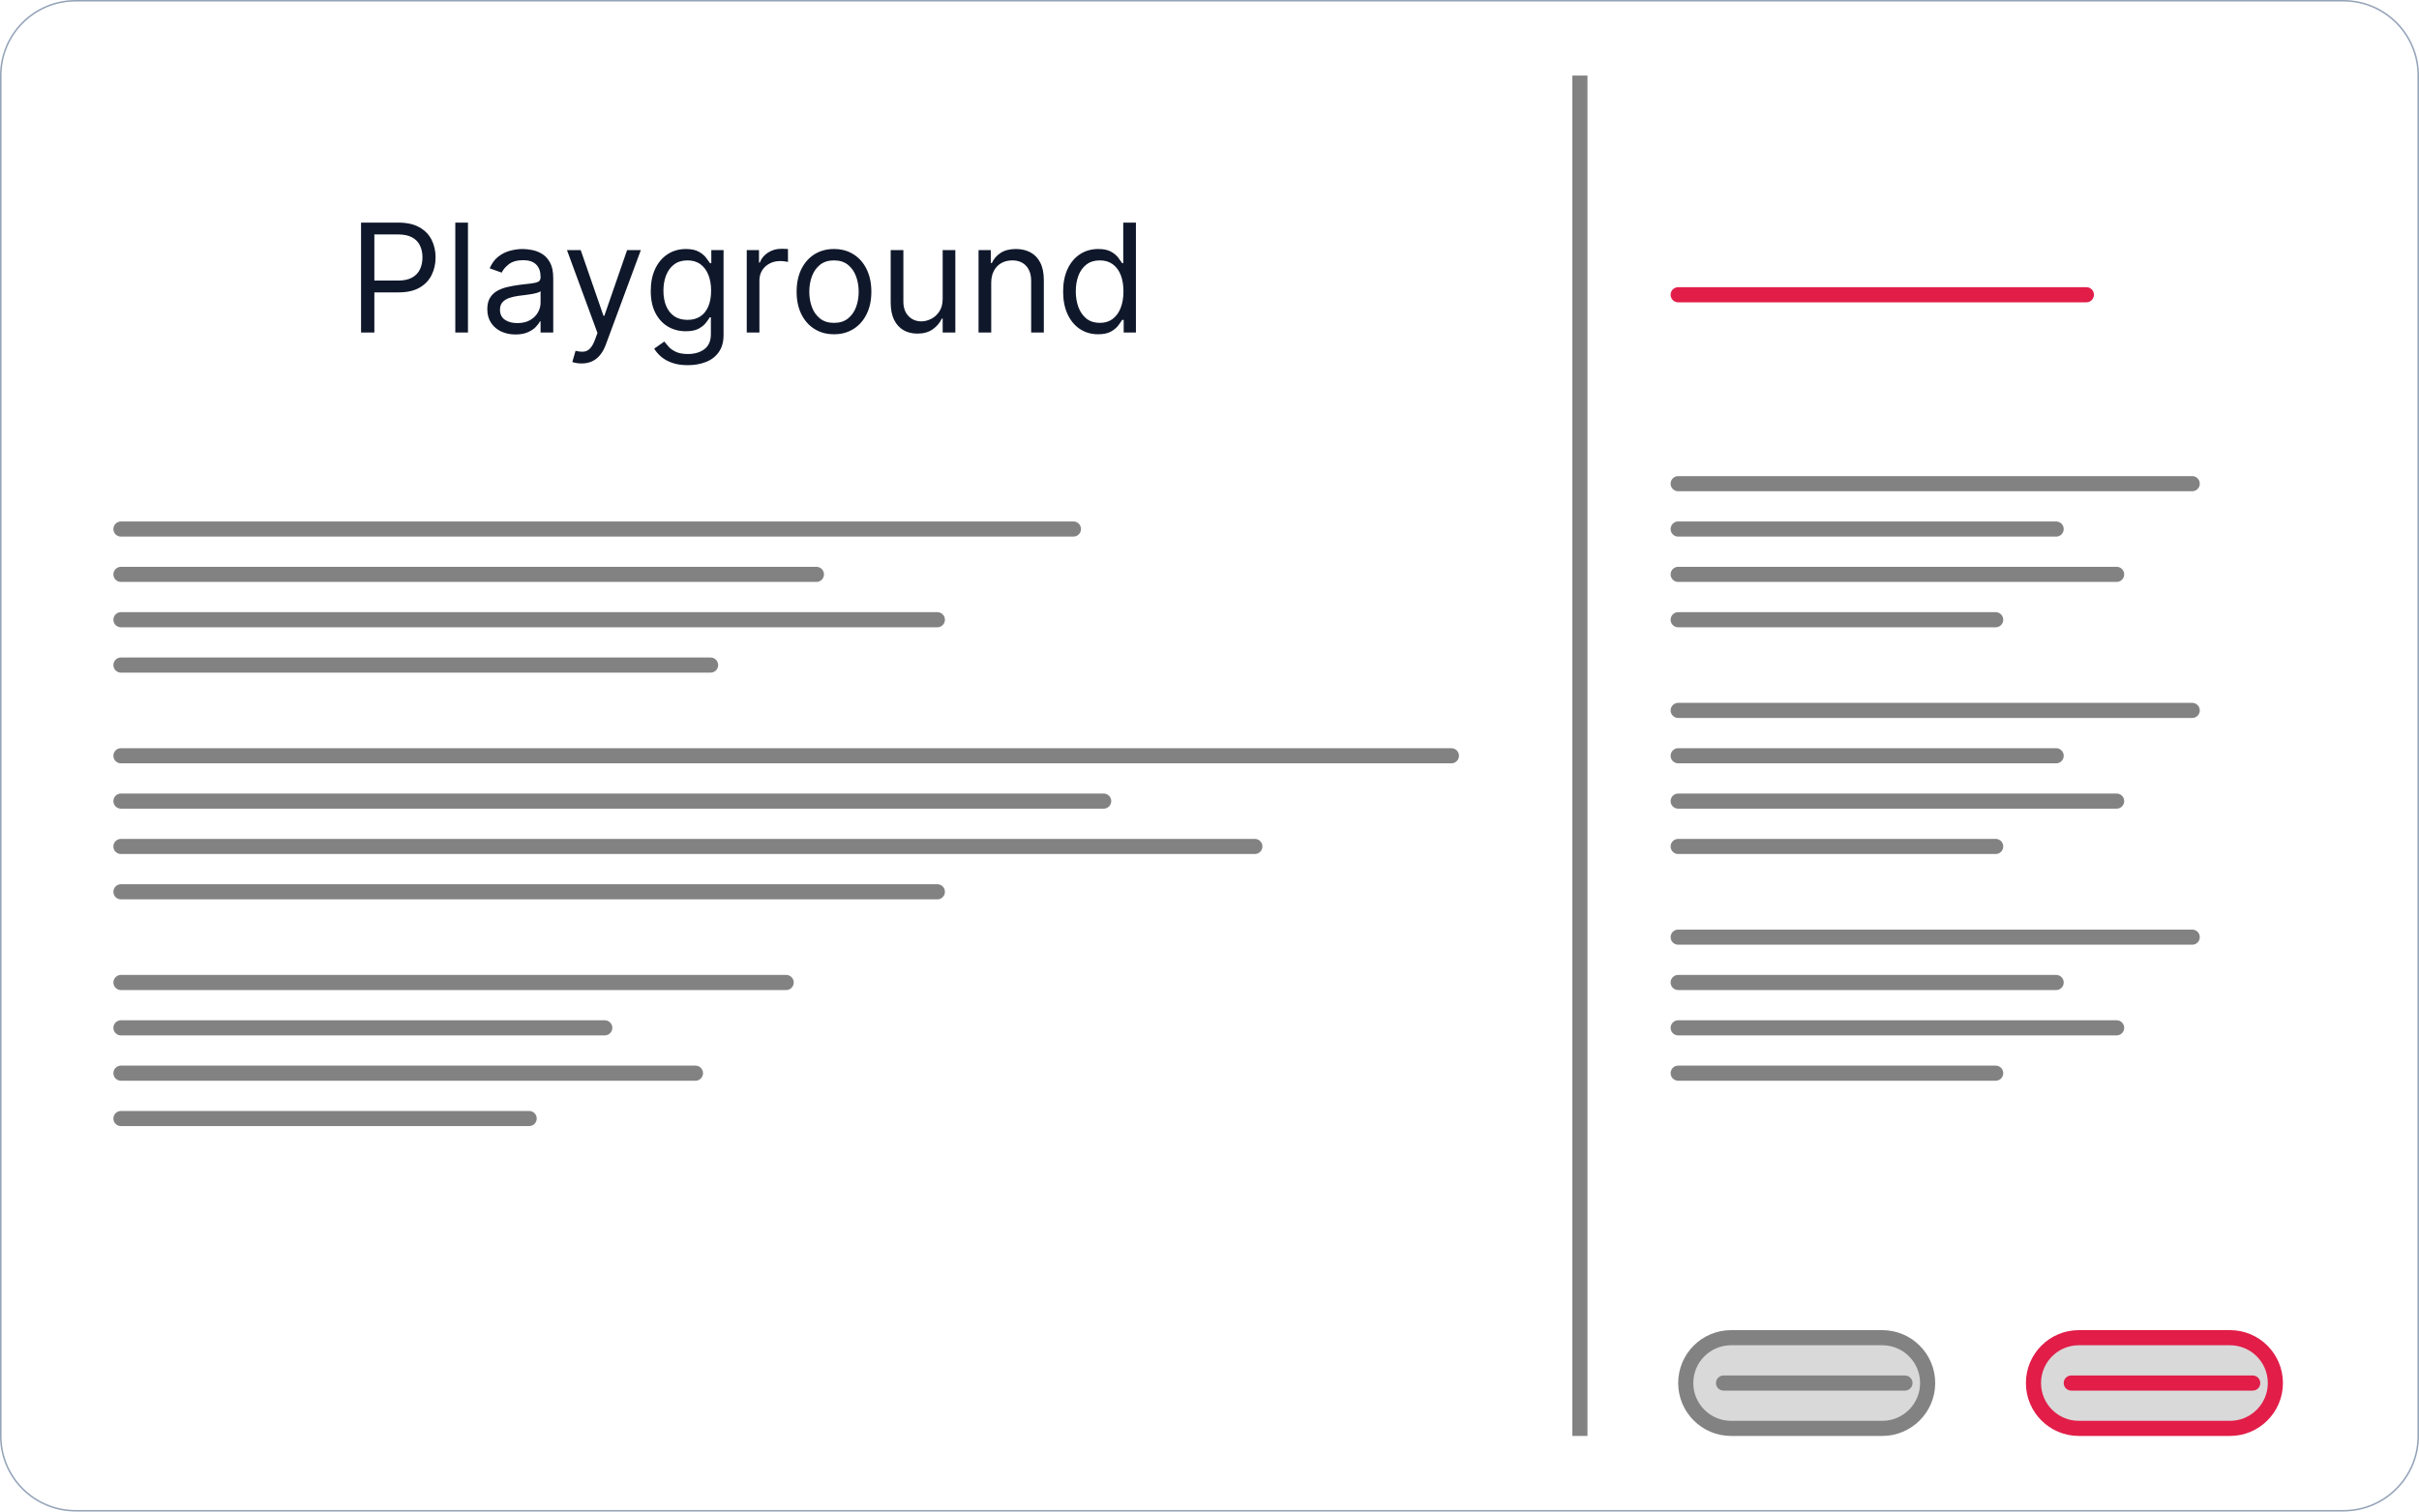
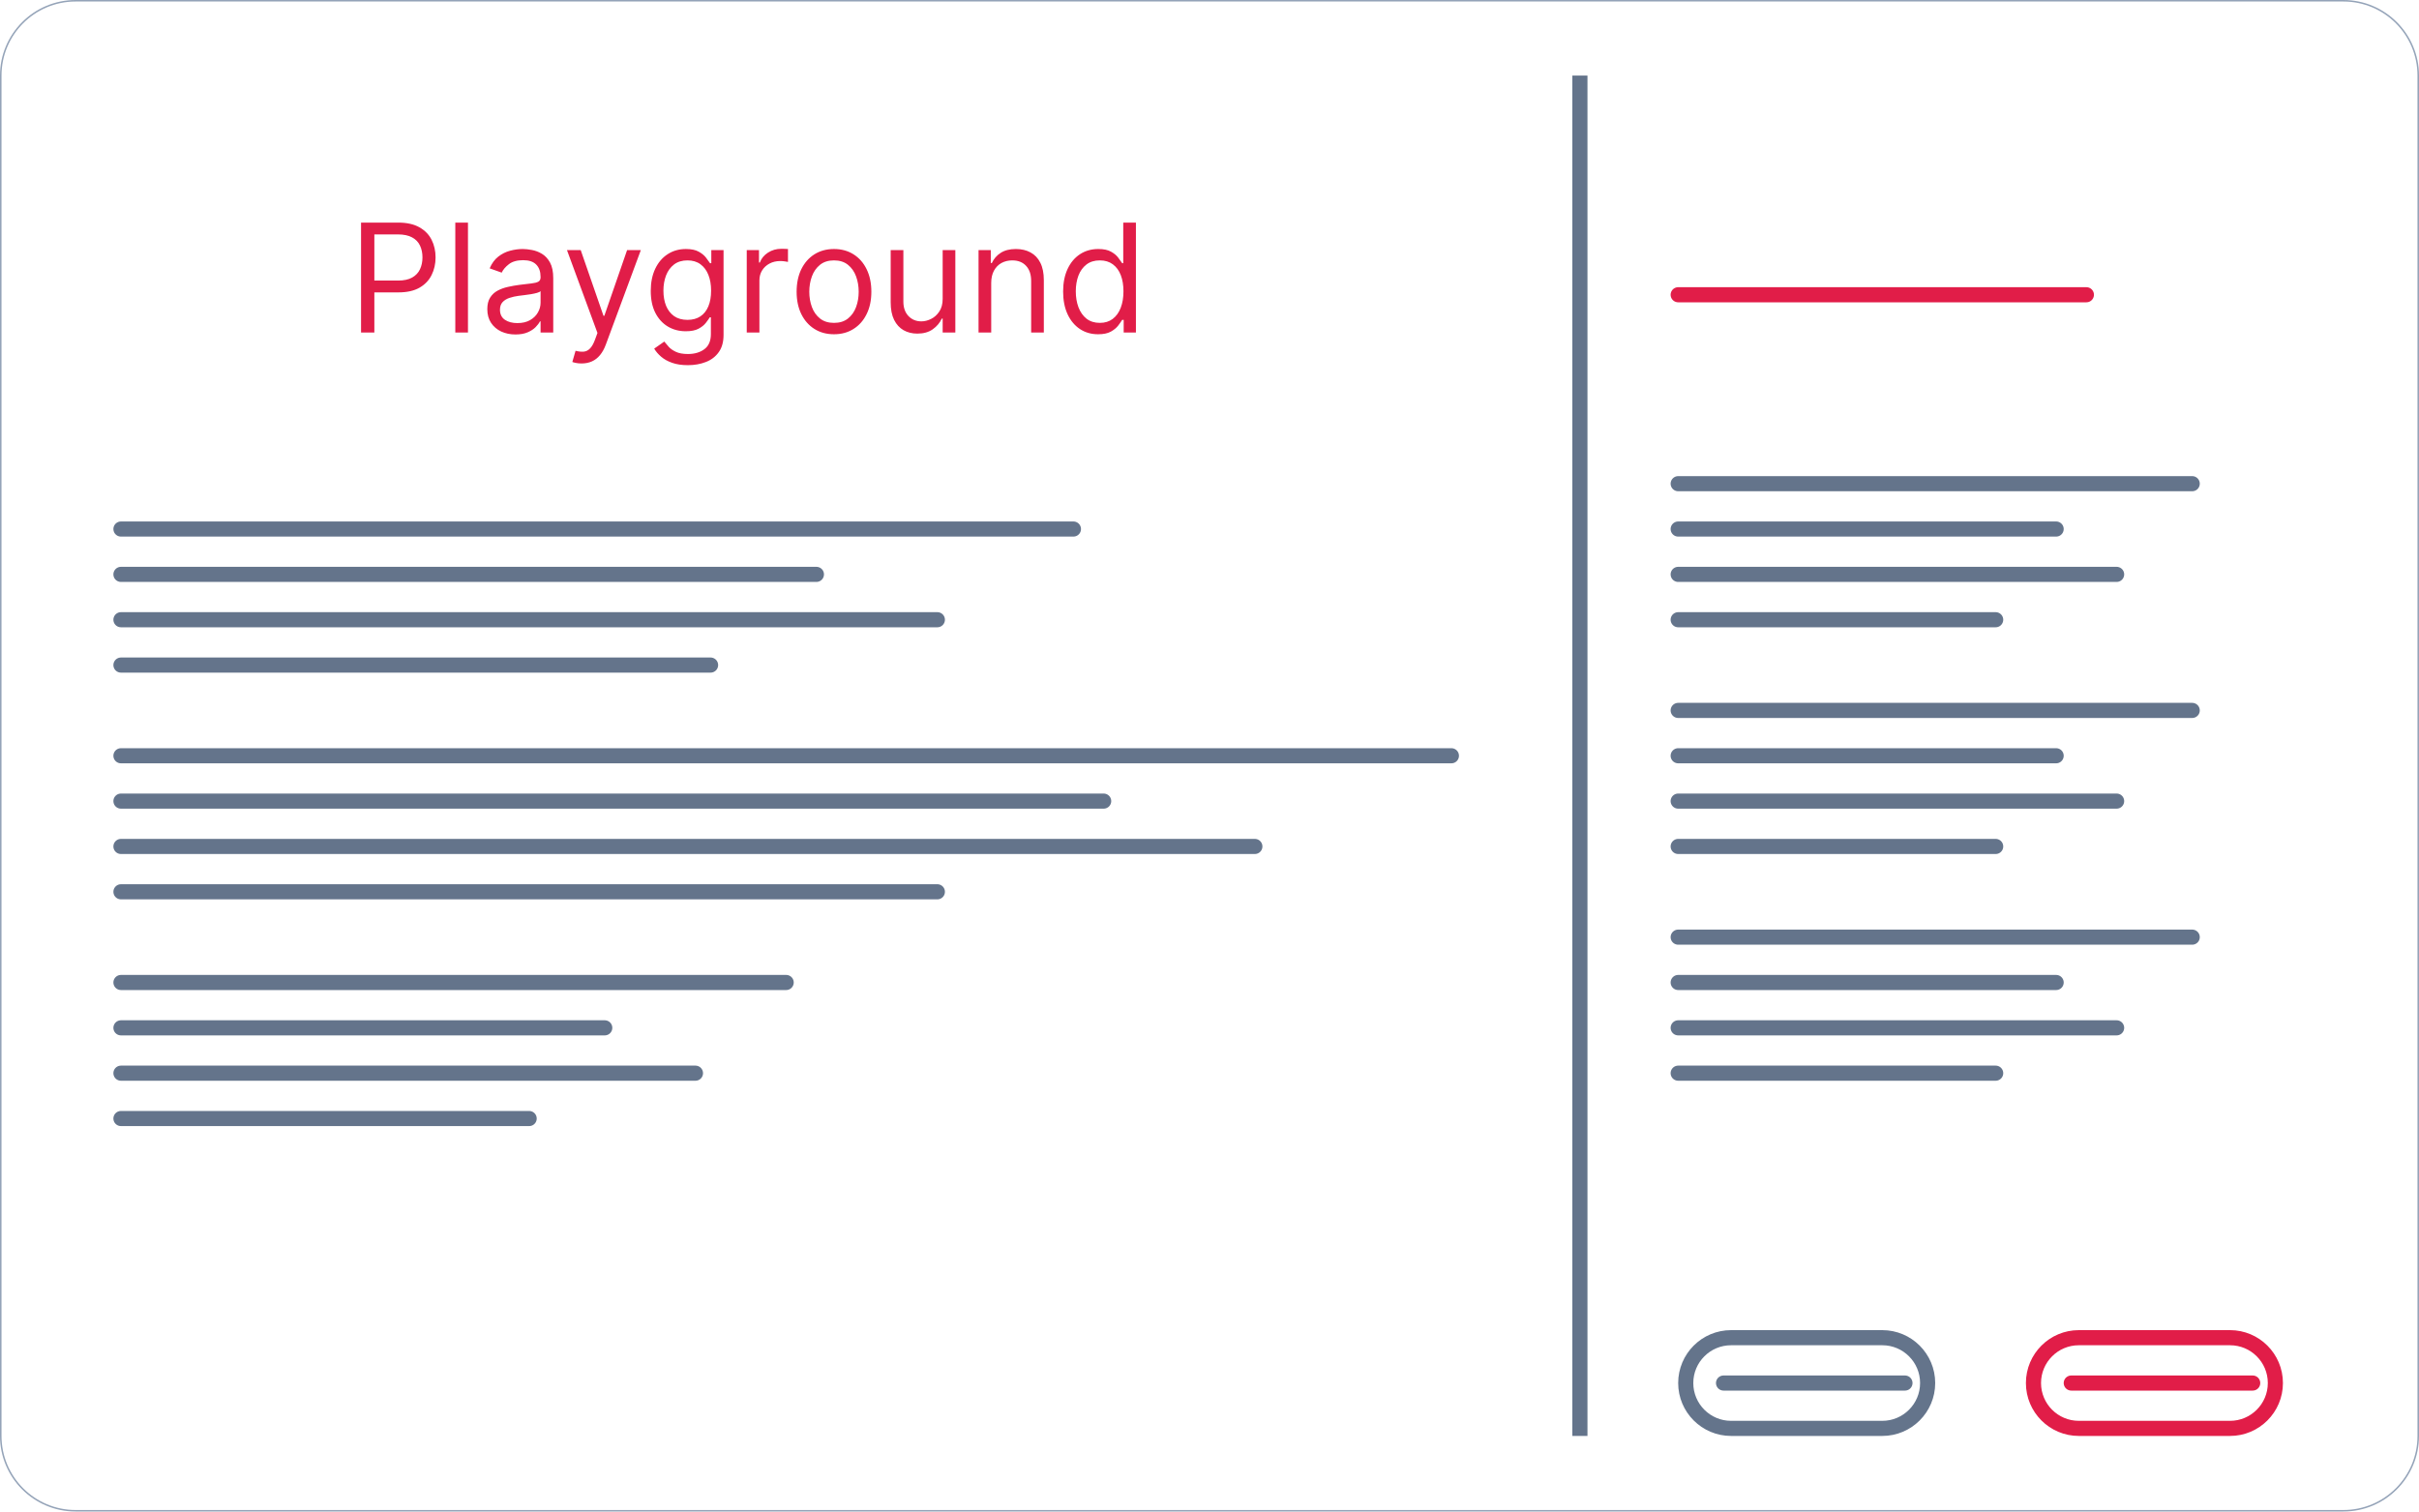
<svg xmlns="http://www.w3.org/2000/svg" width="160" height="100" viewBox="0 0 160 100" fill="none">
-   <rect x="0.05" y="0.05" width="159.9" height="99.9" rx="4.95" fill="none" stroke="#94A3B8" stroke-width="0.1" />
-   <line x1="104.5" y1="5" x2="104.5" y2="95" stroke="#828282" />
-   <rect x="134.5" y="88.5" width="16" height="6" rx="3" fill="#D9D9D9" stroke="#E11D48" />
+   <rect x="0.05" y="0.05" width="159.9" height="99.9" rx="4.95" stroke="#94A3B8" stroke-width="0.1" />
+   <line x1="104.5" y1="5" x2="104.5" y2="95" stroke="#64748B" />
+   <rect x="134.5" y="88.5" width="16" height="6" rx="3" stroke="#E11D48" />
  <path d="M137 91.5H149" stroke="#E11D48" stroke-linecap="round" />
-   <rect x="111.5" y="88.5" width="16" height="6" rx="3" fill="#D9D9D9" stroke="#828282" />
-   <path d="M114 91.5H126" stroke="#828282" stroke-linecap="round" />
-   <path d="M111 32L145 32" stroke="#828282" stroke-linecap="round" />
-   <path d="M111 35L136 35" stroke="#828282" stroke-linecap="round" />
-   <path d="M111 38L140 38" stroke="#828282" stroke-linecap="round" />
-   <path d="M111 41L132 41" stroke="#828282" stroke-linecap="round" />
-   <path d="M111 47L145 47" stroke="#828282" stroke-linecap="round" />
-   <path d="M111 50L136 50" stroke="#828282" stroke-linecap="round" />
-   <path d="M111 53L140 53" stroke="#828282" stroke-linecap="round" />
-   <path d="M111 56L132 56" stroke="#828282" stroke-linecap="round" />
-   <path d="M111 62L145 62" stroke="#828282" stroke-linecap="round" />
-   <path d="M111 65H136" stroke="#828282" stroke-linecap="round" />
-   <path d="M111 68H140" stroke="#828282" stroke-linecap="round" />
-   <path d="M111 71H132" stroke="#828282" stroke-linecap="round" />
-   <path d="M8 35L71 35" stroke="#828282" stroke-linecap="round" />
-   <path d="M8 38L54 38" stroke="#828282" stroke-linecap="round" />
-   <path d="M8 41L62 41" stroke="#828282" stroke-linecap="round" />
-   <path d="M8 44L47 44" stroke="#828282" stroke-linecap="round" />
-   <path d="M8 50L96 50" stroke="#828282" stroke-linecap="round" />
-   <path d="M8 53L73 53" stroke="#828282" stroke-linecap="round" />
-   <path d="M8 56L83 56" stroke="#828282" stroke-linecap="round" />
-   <path d="M8 59L62 59" stroke="#828282" stroke-linecap="round" />
-   <path d="M8 65L52 65" stroke="#828282" stroke-linecap="round" />
-   <path d="M8 68L40 68" stroke="#828282" stroke-linecap="round" />
-   <path d="M8 71L46 71" stroke="#828282" stroke-linecap="round" />
-   <path d="M8 74H35" stroke="#828282" stroke-linecap="round" />
-   <path d="M23.881 22V14.727H26.338C26.909 14.727 27.375 14.83 27.737 15.036C28.102 15.24 28.372 15.516 28.547 15.864C28.722 16.212 28.81 16.6 28.81 17.028C28.81 17.457 28.722 17.846 28.547 18.197C28.374 18.547 28.107 18.826 27.744 19.035C27.382 19.241 26.918 19.344 26.352 19.344H24.591V18.562H26.324C26.715 18.562 27.028 18.495 27.265 18.36C27.502 18.225 27.673 18.043 27.78 17.813C27.889 17.581 27.943 17.32 27.943 17.028C27.943 16.737 27.889 16.477 27.78 16.247C27.673 16.017 27.5 15.838 27.261 15.707C27.022 15.575 26.705 15.508 26.31 15.508H24.761V22H23.881ZM30.953 14.727V22H30.115V14.727H30.953ZM34.093 22.128C33.747 22.128 33.434 22.063 33.152 21.933C32.87 21.8 32.646 21.609 32.481 21.361C32.315 21.11 32.232 20.807 32.232 20.452C32.232 20.139 32.294 19.886 32.417 19.692C32.54 19.495 32.704 19.341 32.91 19.23C33.116 19.119 33.344 19.036 33.592 18.982C33.843 18.925 34.095 18.88 34.349 18.847C34.68 18.804 34.949 18.772 35.155 18.751C35.363 18.727 35.514 18.688 35.609 18.634C35.706 18.579 35.755 18.484 35.755 18.349V18.321C35.755 17.971 35.659 17.698 35.467 17.504C35.278 17.31 34.99 17.213 34.604 17.213C34.204 17.213 33.89 17.301 33.663 17.476C33.436 17.651 33.276 17.838 33.184 18.037L32.388 17.753C32.53 17.421 32.72 17.163 32.956 16.979C33.196 16.792 33.456 16.662 33.738 16.588C34.022 16.512 34.301 16.474 34.576 16.474C34.751 16.474 34.952 16.496 35.179 16.538C35.409 16.579 35.63 16.663 35.844 16.791C36.059 16.918 36.238 17.111 36.38 17.369C36.522 17.627 36.593 17.973 36.593 18.406V22H35.755V21.261H35.712C35.655 21.38 35.561 21.506 35.428 21.641C35.295 21.776 35.119 21.891 34.899 21.986C34.679 22.081 34.41 22.128 34.093 22.128ZM34.221 21.375C34.552 21.375 34.831 21.31 35.059 21.18C35.288 21.049 35.461 20.881 35.577 20.675C35.696 20.47 35.755 20.253 35.755 20.026V19.259C35.719 19.301 35.641 19.34 35.52 19.376C35.402 19.409 35.265 19.438 35.108 19.465C34.955 19.488 34.804 19.509 34.657 19.528C34.513 19.545 34.396 19.559 34.306 19.571C34.088 19.599 33.885 19.646 33.695 19.709C33.508 19.771 33.357 19.865 33.241 19.99C33.127 20.113 33.07 20.281 33.07 20.494C33.07 20.785 33.178 21.006 33.393 21.155C33.611 21.302 33.887 21.375 34.221 21.375ZM38.467 24.046C38.325 24.046 38.198 24.034 38.087 24.01C37.976 23.989 37.899 23.967 37.856 23.946L38.069 23.207C38.273 23.259 38.453 23.278 38.609 23.264C38.765 23.25 38.904 23.18 39.025 23.055C39.148 22.932 39.26 22.732 39.362 22.454L39.518 22.028L37.501 16.546H38.41L39.916 20.892H39.973L41.478 16.546H42.387L40.072 22.796C39.968 23.077 39.839 23.31 39.685 23.495C39.531 23.682 39.352 23.82 39.149 23.91C38.948 24 38.72 24.046 38.467 24.046ZM45.5 24.159C45.095 24.159 44.747 24.107 44.456 24.003C44.165 23.901 43.922 23.766 43.728 23.598C43.536 23.432 43.383 23.255 43.27 23.065L43.938 22.597C44.013 22.696 44.109 22.81 44.225 22.938C44.341 23.068 44.5 23.18 44.701 23.275C44.905 23.372 45.171 23.421 45.5 23.421C45.94 23.421 46.304 23.314 46.59 23.101C46.877 22.888 47.02 22.554 47.02 22.099V20.991H46.949C46.887 21.091 46.8 21.214 46.686 21.361C46.575 21.505 46.414 21.634 46.203 21.748C45.995 21.859 45.713 21.915 45.358 21.915C44.918 21.915 44.522 21.811 44.172 21.602C43.824 21.394 43.548 21.091 43.344 20.693C43.143 20.296 43.043 19.812 43.043 19.244C43.043 18.686 43.141 18.199 43.337 17.785C43.534 17.368 43.807 17.046 44.158 16.819C44.508 16.589 44.913 16.474 45.372 16.474C45.727 16.474 46.009 16.534 46.217 16.652C46.428 16.768 46.589 16.901 46.7 17.05C46.814 17.197 46.901 17.317 46.963 17.412H47.048V16.546H47.858V22.156C47.858 22.625 47.751 23.006 47.538 23.3C47.328 23.596 47.044 23.812 46.686 23.95C46.331 24.089 45.936 24.159 45.5 24.159ZM45.472 21.162C45.808 21.162 46.092 21.085 46.324 20.931C46.556 20.777 46.732 20.556 46.853 20.267C46.974 19.978 47.034 19.633 47.034 19.23C47.034 18.837 46.975 18.49 46.856 18.19C46.738 17.889 46.563 17.653 46.331 17.483C46.099 17.312 45.812 17.227 45.472 17.227C45.117 17.227 44.821 17.317 44.584 17.497C44.349 17.677 44.173 17.919 44.055 18.222C43.939 18.525 43.881 18.861 43.881 19.23C43.881 19.609 43.94 19.944 44.058 20.235C44.179 20.524 44.356 20.751 44.591 20.917C44.828 21.08 45.121 21.162 45.472 21.162ZM49.392 22V16.546H50.202V17.369H50.258C50.358 17.099 50.538 16.88 50.798 16.712C51.059 16.544 51.352 16.46 51.679 16.46C51.74 16.46 51.818 16.461 51.91 16.464C52.002 16.466 52.072 16.47 52.119 16.474V17.327C52.091 17.32 52.026 17.309 51.924 17.295C51.825 17.278 51.719 17.27 51.608 17.27C51.343 17.27 51.106 17.326 50.898 17.437C50.692 17.546 50.528 17.697 50.408 17.891C50.289 18.083 50.23 18.302 50.23 18.548V22H49.392ZM55.163 22.114C54.67 22.114 54.238 21.996 53.867 21.762C53.497 21.528 53.208 21.2 53 20.778C52.794 20.357 52.691 19.865 52.691 19.301C52.691 18.733 52.794 18.237 53 17.813C53.208 17.389 53.497 17.06 53.867 16.826C54.238 16.592 54.67 16.474 55.163 16.474C55.655 16.474 56.086 16.592 56.455 16.826C56.827 17.06 57.116 17.389 57.322 17.813C57.53 18.237 57.634 18.733 57.634 19.301C57.634 19.865 57.53 20.357 57.322 20.778C57.116 21.2 56.827 21.528 56.455 21.762C56.086 21.996 55.655 22.114 55.163 22.114ZM55.163 21.361C55.537 21.361 55.844 21.265 56.086 21.073C56.327 20.881 56.506 20.629 56.622 20.317C56.738 20.004 56.796 19.666 56.796 19.301C56.796 18.937 56.738 18.597 56.622 18.282C56.506 17.967 56.327 17.713 56.086 17.518C55.844 17.324 55.537 17.227 55.163 17.227C54.789 17.227 54.481 17.324 54.239 17.518C53.998 17.713 53.819 17.967 53.703 18.282C53.587 18.597 53.529 18.937 53.529 19.301C53.529 19.666 53.587 20.004 53.703 20.317C53.819 20.629 53.998 20.881 54.239 21.073C54.481 21.265 54.789 21.361 55.163 21.361ZM62.351 19.77V16.546H63.189V22H62.351V21.077H62.294C62.166 21.354 61.968 21.589 61.698 21.783C61.428 21.975 61.087 22.071 60.675 22.071C60.334 22.071 60.031 21.996 59.766 21.847C59.501 21.696 59.292 21.468 59.141 21.166C58.989 20.86 58.913 20.475 58.913 20.011V16.546H59.752V19.954C59.752 20.352 59.863 20.669 60.085 20.906C60.31 21.143 60.597 21.261 60.945 21.261C61.153 21.261 61.365 21.208 61.58 21.102C61.798 20.995 61.98 20.832 62.127 20.611C62.276 20.391 62.351 20.111 62.351 19.77ZM65.562 18.719V22H64.724V16.546H65.534V17.398H65.605C65.733 17.121 65.927 16.898 66.187 16.73C66.448 16.56 66.784 16.474 67.196 16.474C67.565 16.474 67.888 16.55 68.165 16.702C68.442 16.851 68.658 17.078 68.811 17.384C68.965 17.687 69.042 18.07 69.042 18.534V22H68.204V18.591C68.204 18.162 68.093 17.829 67.87 17.59C67.648 17.348 67.342 17.227 66.954 17.227C66.687 17.227 66.448 17.285 66.237 17.401C66.028 17.517 65.864 17.687 65.743 17.909C65.623 18.132 65.562 18.401 65.562 18.719ZM72.633 22.114C72.179 22.114 71.778 21.999 71.43 21.769C71.082 21.537 70.809 21.21 70.613 20.789C70.416 20.365 70.318 19.865 70.318 19.287C70.318 18.714 70.416 18.217 70.613 17.796C70.809 17.374 71.083 17.049 71.433 16.819C71.783 16.589 72.188 16.474 72.647 16.474C73.003 16.474 73.283 16.534 73.489 16.652C73.698 16.768 73.856 16.901 73.965 17.05C74.076 17.197 74.163 17.317 74.224 17.412H74.295V14.727H75.133V22H74.324V21.162H74.224C74.163 21.261 74.075 21.387 73.962 21.538C73.848 21.688 73.686 21.821 73.475 21.94C73.264 22.056 72.984 22.114 72.633 22.114ZM72.747 21.361C73.083 21.361 73.367 21.273 73.599 21.098C73.831 20.921 74.008 20.675 74.128 20.363C74.249 20.048 74.309 19.685 74.309 19.273C74.309 18.866 74.25 18.509 74.132 18.204C74.014 17.896 73.838 17.657 73.606 17.486C73.374 17.314 73.088 17.227 72.747 17.227C72.392 17.227 72.096 17.318 71.859 17.501C71.625 17.681 71.448 17.926 71.33 18.236C71.214 18.544 71.156 18.889 71.156 19.273C71.156 19.661 71.215 20.014 71.334 20.331C71.454 20.646 71.632 20.897 71.866 21.084C72.103 21.268 72.397 21.361 72.747 21.361Z" fill="#0F172A" />
+   <rect x="111.5" y="88.5" width="16" height="6" rx="3" stroke="#64748B" />
+   <path d="M114 91.5H126" stroke="#64748B" stroke-linecap="round" />
+   <path d="M111 32L145 32" stroke="#64748B" stroke-linecap="round" />
+   <path d="M111 35L136 35" stroke="#64748B" stroke-linecap="round" />
+   <path d="M111 38L140 38" stroke="#64748B" stroke-linecap="round" />
+   <path d="M111 41L132 41" stroke="#64748B" stroke-linecap="round" />
+   <path d="M111 47L145 47" stroke="#64748B" stroke-linecap="round" />
+   <path d="M111 50L136 50" stroke="#64748B" stroke-linecap="round" />
+   <path d="M111 53L140 53" stroke="#64748B" stroke-linecap="round" />
+   <path d="M111 56L132 56" stroke="#64748B" stroke-linecap="round" />
+   <path d="M111 62L145 62" stroke="#64748B" stroke-linecap="round" />
+   <path d="M111 65H136" stroke="#64748B" stroke-linecap="round" />
+   <path d="M111 68H140" stroke="#64748B" stroke-linecap="round" />
+   <path d="M111 71H132" stroke="#64748B" stroke-linecap="round" />
+   <path d="M8 35L71 35" stroke="#64748B" stroke-linecap="round" />
+   <path d="M8 38L54 38" stroke="#64748B" stroke-linecap="round" />
+   <path d="M8 41L62 41" stroke="#64748B" stroke-linecap="round" />
+   <path d="M8 44L47 44" stroke="#64748B" stroke-linecap="round" />
+   <path d="M8 50L96 50" stroke="#64748B" stroke-linecap="round" />
+   <path d="M8 53L73 53" stroke="#64748B" stroke-linecap="round" />
+   <path d="M8 56L83 56" stroke="#64748B" stroke-linecap="round" />
+   <path d="M8 59L62 59" stroke="#64748B" stroke-linecap="round" />
+   <path d="M8 65L52 65" stroke="#64748B" stroke-linecap="round" />
+   <path d="M8 68L40 68" stroke="#64748B" stroke-linecap="round" />
+   <path d="M8 71L46 71" stroke="#64748B" stroke-linecap="round" />
+   <path d="M8 74H35" stroke="#64748B" stroke-linecap="round" />
+   <path d="M23.881 22V14.727H26.338C26.909 14.727 27.375 14.83 27.737 15.036C28.102 15.24 28.372 15.516 28.547 15.864C28.722 16.212 28.81 16.6 28.81 17.028C28.81 17.457 28.722 17.846 28.547 18.197C28.374 18.547 28.107 18.826 27.744 19.035C27.382 19.241 26.918 19.344 26.352 19.344H24.591V18.562H26.324C26.715 18.562 27.028 18.495 27.265 18.36C27.502 18.225 27.673 18.043 27.78 17.813C27.889 17.581 27.943 17.32 27.943 17.028C27.943 16.737 27.889 16.477 27.78 16.247C27.673 16.017 27.5 15.838 27.261 15.707C27.022 15.575 26.705 15.508 26.31 15.508H24.761V22H23.881ZM30.953 14.727V22H30.115V14.727H30.953ZM34.093 22.128C33.747 22.128 33.434 22.063 33.152 21.933C32.87 21.8 32.646 21.609 32.481 21.361C32.315 21.11 32.232 20.807 32.232 20.452C32.232 20.139 32.294 19.886 32.417 19.692C32.54 19.495 32.704 19.341 32.91 19.23C33.116 19.119 33.344 19.036 33.592 18.982C33.843 18.925 34.095 18.88 34.349 18.847C34.68 18.804 34.949 18.772 35.155 18.751C35.363 18.727 35.514 18.688 35.609 18.634C35.706 18.579 35.755 18.484 35.755 18.349V18.321C35.755 17.971 35.659 17.698 35.467 17.504C35.278 17.31 34.99 17.213 34.604 17.213C34.204 17.213 33.89 17.301 33.663 17.476C33.436 17.651 33.276 17.838 33.184 18.037L32.388 17.753C32.53 17.421 32.72 17.163 32.956 16.979C33.196 16.792 33.456 16.662 33.738 16.588C34.022 16.512 34.301 16.474 34.576 16.474C34.751 16.474 34.952 16.496 35.179 16.538C35.409 16.579 35.63 16.663 35.844 16.791C36.059 16.918 36.238 17.111 36.38 17.369C36.522 17.627 36.593 17.973 36.593 18.406V22H35.755V21.261H35.712C35.655 21.38 35.561 21.506 35.428 21.641C35.295 21.776 35.119 21.891 34.899 21.986C34.679 22.081 34.41 22.128 34.093 22.128ZM34.221 21.375C34.552 21.375 34.831 21.31 35.059 21.18C35.288 21.049 35.461 20.881 35.577 20.675C35.696 20.47 35.755 20.253 35.755 20.026V19.259C35.719 19.301 35.641 19.34 35.52 19.376C35.402 19.409 35.265 19.438 35.108 19.465C34.955 19.488 34.804 19.509 34.657 19.528C34.513 19.545 34.396 19.559 34.306 19.571C34.088 19.599 33.885 19.646 33.695 19.709C33.508 19.771 33.357 19.865 33.241 19.99C33.127 20.113 33.07 20.281 33.07 20.494C33.07 20.785 33.178 21.006 33.393 21.155C33.611 21.302 33.887 21.375 34.221 21.375ZM38.467 24.046C38.325 24.046 38.198 24.034 38.087 24.01C37.976 23.989 37.899 23.967 37.856 23.946L38.069 23.207C38.273 23.259 38.453 23.278 38.609 23.264C38.765 23.25 38.904 23.18 39.025 23.055C39.148 22.932 39.26 22.732 39.362 22.454L39.518 22.028L37.501 16.546H38.41L39.916 20.892H39.973L41.478 16.546H42.387L40.072 22.796C39.968 23.077 39.839 23.31 39.685 23.495C39.531 23.682 39.352 23.82 39.149 23.91C38.948 24 38.72 24.046 38.467 24.046ZM45.5 24.159C45.095 24.159 44.747 24.107 44.456 24.003C44.165 23.901 43.922 23.766 43.728 23.598C43.536 23.432 43.383 23.255 43.27 23.065L43.938 22.597C44.013 22.696 44.109 22.81 44.225 22.938C44.341 23.068 44.5 23.18 44.701 23.275C44.905 23.372 45.171 23.421 45.5 23.421C45.94 23.421 46.304 23.314 46.59 23.101C46.877 22.888 47.02 22.554 47.02 22.099V20.991H46.949C46.887 21.091 46.8 21.214 46.686 21.361C46.575 21.505 46.414 21.634 46.203 21.748C45.995 21.859 45.713 21.915 45.358 21.915C44.918 21.915 44.522 21.811 44.172 21.602C43.824 21.394 43.548 21.091 43.344 20.693C43.143 20.296 43.043 19.812 43.043 19.244C43.043 18.686 43.141 18.199 43.337 17.785C43.534 17.368 43.807 17.046 44.158 16.819C44.508 16.589 44.913 16.474 45.372 16.474C45.727 16.474 46.009 16.534 46.217 16.652C46.428 16.768 46.589 16.901 46.7 17.05C46.814 17.197 46.901 17.317 46.963 17.412H47.048V16.546H47.858V22.156C47.858 22.625 47.751 23.006 47.538 23.3C47.328 23.596 47.044 23.812 46.686 23.95C46.331 24.089 45.936 24.159 45.5 24.159ZM45.472 21.162C45.808 21.162 46.092 21.085 46.324 20.931C46.556 20.777 46.732 20.556 46.853 20.267C46.974 19.978 47.034 19.633 47.034 19.23C47.034 18.837 46.975 18.49 46.856 18.19C46.738 17.889 46.563 17.653 46.331 17.483C46.099 17.312 45.812 17.227 45.472 17.227C45.117 17.227 44.821 17.317 44.584 17.497C44.349 17.677 44.173 17.919 44.055 18.222C43.939 18.525 43.881 18.861 43.881 19.23C43.881 19.609 43.94 19.944 44.058 20.235C44.179 20.524 44.356 20.751 44.591 20.917C44.828 21.08 45.121 21.162 45.472 21.162ZM49.392 22V16.546H50.202V17.369H50.258C50.358 17.099 50.538 16.88 50.798 16.712C51.059 16.544 51.352 16.46 51.679 16.46C51.74 16.46 51.818 16.461 51.91 16.464C52.002 16.466 52.072 16.47 52.119 16.474V17.327C52.091 17.32 52.026 17.309 51.924 17.295C51.825 17.278 51.719 17.27 51.608 17.27C51.343 17.27 51.106 17.326 50.898 17.437C50.692 17.546 50.528 17.697 50.408 17.891C50.289 18.083 50.23 18.302 50.23 18.548V22H49.392ZM55.163 22.114C54.67 22.114 54.238 21.996 53.867 21.762C53.497 21.528 53.208 21.2 53 20.778C52.794 20.357 52.691 19.865 52.691 19.301C52.691 18.733 52.794 18.237 53 17.813C53.208 17.389 53.497 17.06 53.867 16.826C54.238 16.592 54.67 16.474 55.163 16.474C55.655 16.474 56.086 16.592 56.455 16.826C56.827 17.06 57.116 17.389 57.322 17.813C57.53 18.237 57.634 18.733 57.634 19.301C57.634 19.865 57.53 20.357 57.322 20.778C57.116 21.2 56.827 21.528 56.455 21.762C56.086 21.996 55.655 22.114 55.163 22.114ZM55.163 21.361C55.537 21.361 55.844 21.265 56.086 21.073C56.327 20.881 56.506 20.629 56.622 20.317C56.738 20.004 56.796 19.666 56.796 19.301C56.796 18.937 56.738 18.597 56.622 18.282C56.506 17.967 56.327 17.713 56.086 17.518C55.844 17.324 55.537 17.227 55.163 17.227C54.789 17.227 54.481 17.324 54.239 17.518C53.998 17.713 53.819 17.967 53.703 18.282C53.587 18.597 53.529 18.937 53.529 19.301C53.529 19.666 53.587 20.004 53.703 20.317C53.819 20.629 53.998 20.881 54.239 21.073C54.481 21.265 54.789 21.361 55.163 21.361ZM62.351 19.77V16.546H63.189V22H62.351V21.077H62.294C62.166 21.354 61.968 21.589 61.698 21.783C61.428 21.975 61.087 22.071 60.675 22.071C60.334 22.071 60.031 21.996 59.766 21.847C59.501 21.696 59.292 21.468 59.141 21.166C58.989 20.86 58.913 20.475 58.913 20.011V16.546H59.752V19.954C59.752 20.352 59.863 20.669 60.085 20.906C60.31 21.143 60.597 21.261 60.945 21.261C61.153 21.261 61.365 21.208 61.58 21.102C61.798 20.995 61.98 20.832 62.127 20.611C62.276 20.391 62.351 20.111 62.351 19.77ZM65.562 18.719V22H64.724V16.546H65.534V17.398H65.605C65.733 17.121 65.927 16.898 66.187 16.73C66.448 16.56 66.784 16.474 67.196 16.474C67.565 16.474 67.888 16.55 68.165 16.702C68.442 16.851 68.658 17.078 68.811 17.384C68.965 17.687 69.042 18.07 69.042 18.534V22H68.204V18.591C68.204 18.162 68.093 17.829 67.87 17.59C67.648 17.348 67.342 17.227 66.954 17.227C66.687 17.227 66.448 17.285 66.237 17.401C66.028 17.517 65.864 17.687 65.743 17.909C65.623 18.132 65.562 18.401 65.562 18.719ZM72.633 22.114C72.179 22.114 71.778 21.999 71.43 21.769C71.082 21.537 70.809 21.21 70.613 20.789C70.416 20.365 70.318 19.865 70.318 19.287C70.318 18.714 70.416 18.217 70.613 17.796C70.809 17.374 71.083 17.049 71.433 16.819C71.783 16.589 72.188 16.474 72.647 16.474C73.003 16.474 73.283 16.534 73.489 16.652C73.698 16.768 73.856 16.901 73.965 17.05C74.076 17.197 74.163 17.317 74.224 17.412H74.295V14.727H75.133V22H74.324V21.162H74.224C74.163 21.261 74.075 21.387 73.962 21.538C73.848 21.688 73.686 21.821 73.475 21.94C73.264 22.056 72.984 22.114 72.633 22.114ZM72.747 21.361C73.083 21.361 73.367 21.273 73.599 21.098C73.831 20.921 74.008 20.675 74.128 20.363C74.249 20.048 74.309 19.685 74.309 19.273C74.309 18.866 74.25 18.509 74.132 18.204C74.014 17.896 73.838 17.657 73.606 17.486C73.374 17.314 73.088 17.227 72.747 17.227C72.392 17.227 72.096 17.318 71.859 17.501C71.625 17.681 71.448 17.926 71.33 18.236C71.214 18.544 71.156 18.889 71.156 19.273C71.156 19.661 71.215 20.014 71.334 20.331C71.454 20.646 71.632 20.897 71.866 21.084C72.103 21.268 72.397 21.361 72.747 21.361Z" fill="#E11D48" />
  <path d="M111 19.5H138" stroke="#E11D48" stroke-linecap="round" />
</svg>
